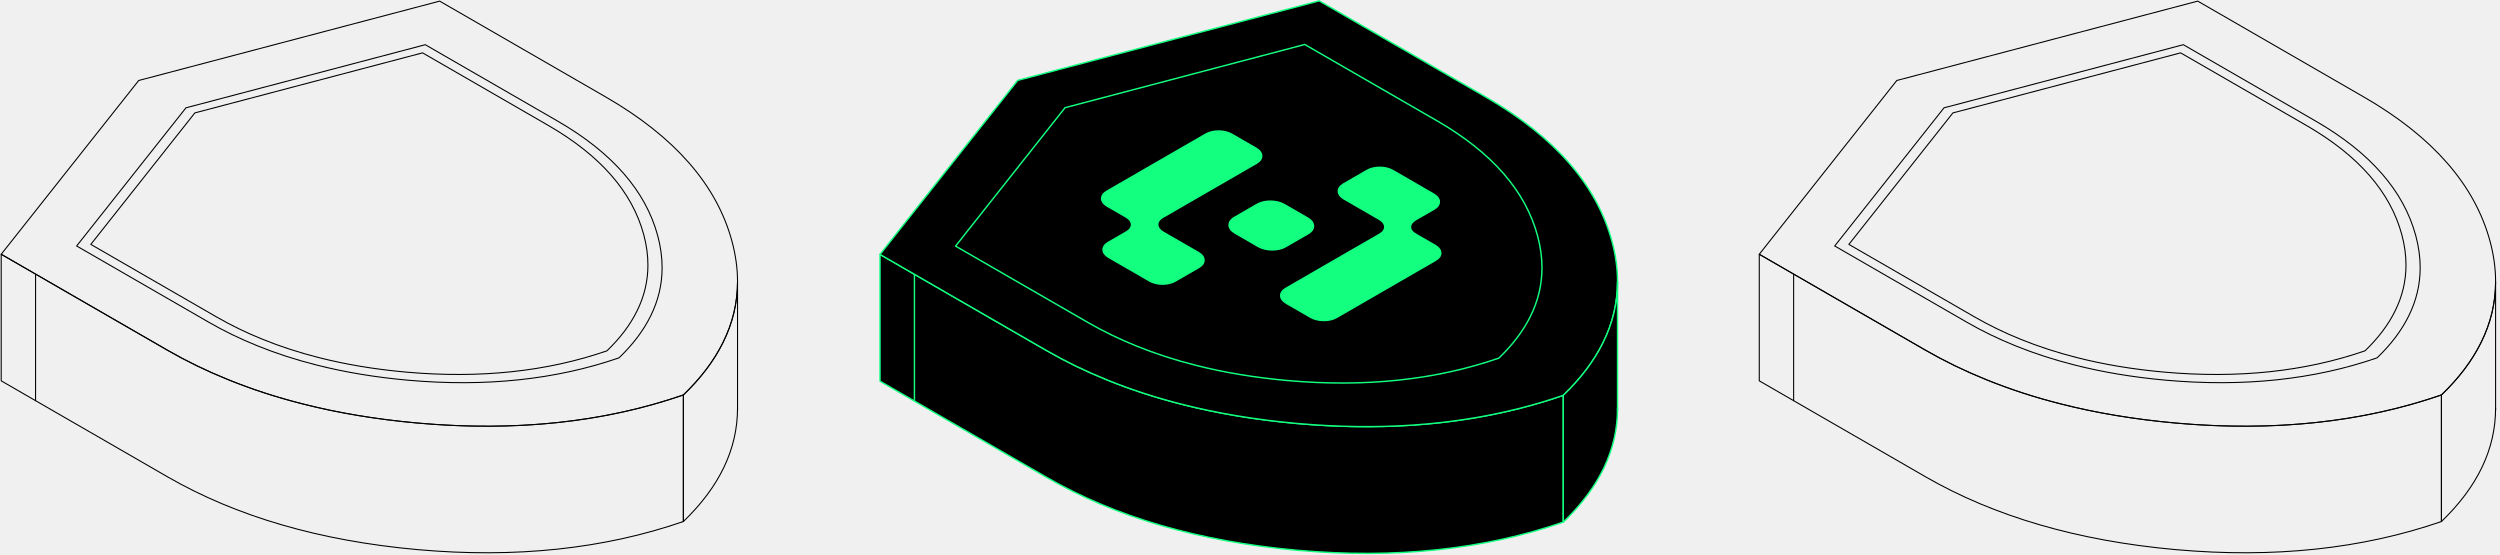
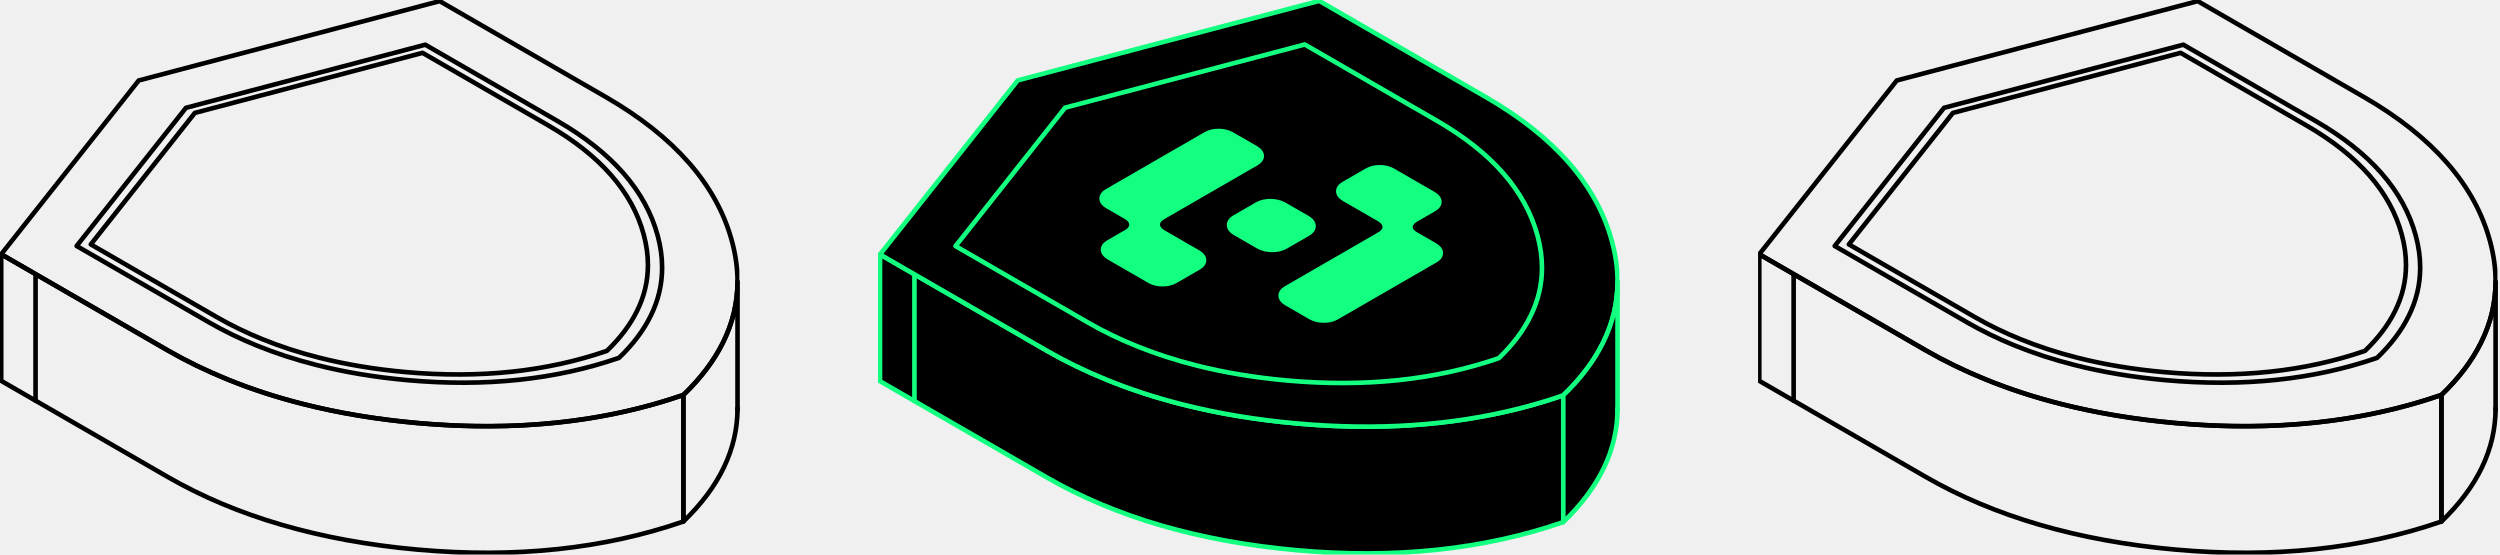
- <svg xmlns="http://www.w3.org/2000/svg" width="541" height="120" viewBox="0 0 541 120" fill="none">
+ <svg xmlns="http://www.w3.org/2000/svg" width="541" height="120" viewBox="0 0 541 120" fill="none" shape-rendering="geometricPrecision">
  <g clip-path="url(#clip0_404_26647)">
-     <path d="M0.26 55.023V82.413L36.209 103.162C51.137 111.776 69.187 117.035 90.36 118.938C111.532 120.828 130.705 118.801 147.879 112.858V85.468C130.705 91.411 111.532 93.438 90.36 91.548C81.54 90.754 73.255 89.385 65.517 87.412C59.834 85.974 54.438 84.221 49.329 82.14C44.714 80.277 40.345 78.154 36.209 75.772L15.133 63.61L0.26 55.023Z" stroke="black" stroke-width="0.232" stroke-linecap="round" stroke-linejoin="round" />
-     <path d="M7.696 59.316L0.26 55.022L30.019 17.416L95.139 0.242L131.088 20.99C146.016 29.604 155.123 40.026 158.41 52.256C159.204 55.214 159.602 58.104 159.602 60.925C159.602 65.499 158.561 69.895 156.465 74.1C154.521 78.044 151.658 81.837 147.879 85.466C144.737 86.554 141.529 87.51 138.254 88.335C123.624 92.021 107.659 93.091 90.359 91.547C81.54 90.753 73.254 89.383 65.517 87.411C59.833 85.973 54.437 84.22 49.329 82.139C44.714 80.276 40.345 78.153 36.209 75.77L15.133 63.609L7.696 59.316ZM7.696 59.316V86.715" stroke="black" stroke-width="0.232" stroke-linecap="round" stroke-linejoin="round" />
-     <path d="M16.584 53.229L28.41 60.057L45.169 69.726C48.457 71.621 51.931 73.309 55.601 74.79C59.662 76.445 63.953 77.839 68.472 78.982C74.624 80.55 81.212 81.639 88.225 82.271C105.06 83.773 120.305 82.162 133.96 77.436C136.965 74.55 139.241 71.534 140.788 68.398C142.454 65.055 143.281 61.559 143.281 57.922C143.281 55.679 142.965 53.381 142.334 51.029C139.72 41.305 132.479 33.019 120.61 26.169L92.025 9.672L40.247 23.327L16.584 53.229Z" stroke="black" stroke-width="0.232" stroke-linecap="round" stroke-linejoin="round" />
-     <path d="M19.651 52.885L30.904 59.382L46.851 68.583C49.98 70.386 53.286 71.992 56.778 73.401C60.642 74.976 64.725 76.302 69.025 77.391C74.88 78.883 81.149 79.919 87.822 80.52C103.841 81.95 118.347 80.416 131.341 75.919C134.201 73.173 136.367 70.303 137.838 67.319C139.423 64.138 140.211 60.812 140.211 57.351C140.211 55.216 139.91 53.03 139.309 50.792C136.822 41.538 129.932 33.653 118.638 27.136L91.438 11.438L42.167 24.431L19.651 52.885Z" stroke="black" stroke-width="0.232" stroke-linecap="round" stroke-linejoin="round" />
-     <path d="M147.879 85.471V112.861C155.698 105.343 159.602 97.167 159.602 88.32V60.93C159.602 65.504 158.561 69.9 156.465 74.104C154.521 78.049 151.658 81.842 147.879 85.471Z" stroke="black" stroke-width="0.232" stroke-linecap="round" stroke-linejoin="round" />
-     <path d="M159.602 88.745V88.32" stroke="black" stroke-width="0.232" stroke-linecap="round" stroke-linejoin="round" />
+     <path d="M0.26 55.023V82.413L36.209 103.162C51.137 111.776 69.187 117.035 90.36 118.938C111.532 120.828 130.705 118.801 147.879 112.858V85.468C130.705 91.411 111.532 93.438 90.36 91.548C81.54 90.754 73.255 89.385 65.517 87.412C59.834 85.974 54.438 84.221 49.329 82.14C44.714 80.277 40.345 78.154 36.209 75.772L15.133 63.61L0.26 55.023Z" stroke="black" stroke-width="1" stroke-linecap="round" stroke-linejoin="round" />
+     <path d="M7.696 59.316L0.26 55.022L30.019 17.416L95.139 0.242L131.088 20.99C146.016 29.604 155.123 40.026 158.41 52.256C159.204 55.214 159.602 58.104 159.602 60.925C159.602 65.499 158.561 69.895 156.465 74.1C154.521 78.044 151.658 81.837 147.879 85.466C144.737 86.554 141.529 87.51 138.254 88.335C123.624 92.021 107.659 93.091 90.359 91.547C81.54 90.753 73.254 89.383 65.517 87.411C59.833 85.973 54.437 84.22 49.329 82.139C44.714 80.276 40.345 78.153 36.209 75.77L15.133 63.609L7.696 59.316ZM7.696 59.316V86.715" stroke="black" stroke-width="1" stroke-linecap="round" stroke-linejoin="round" />
+     <path d="M16.584 53.229L28.41 60.057L45.169 69.726C48.457 71.621 51.931 73.309 55.601 74.79C59.662 76.445 63.953 77.839 68.472 78.982C74.624 80.55 81.212 81.639 88.225 82.271C105.06 83.773 120.305 82.162 133.96 77.436C136.965 74.55 139.241 71.534 140.788 68.398C142.454 65.055 143.281 61.559 143.281 57.922C143.281 55.679 142.965 53.381 142.334 51.029C139.72 41.305 132.479 33.019 120.61 26.169L92.025 9.672L40.247 23.327L16.584 53.229Z" stroke="black" stroke-width="1" stroke-linecap="round" stroke-linejoin="round" />
+     <path d="M19.651 52.885L30.904 59.382L46.851 68.583C49.98 70.386 53.286 71.992 56.778 73.401C60.642 74.976 64.725 76.302 69.025 77.391C74.88 78.883 81.149 79.919 87.822 80.52C103.841 81.95 118.347 80.416 131.341 75.919C134.201 73.173 136.367 70.303 137.838 67.319C139.423 64.138 140.211 60.812 140.211 57.351C140.211 55.216 139.91 53.03 139.309 50.792C136.822 41.538 129.932 33.653 118.638 27.136L91.438 11.438L42.167 24.431L19.651 52.885Z" stroke="black" stroke-width="1" stroke-linecap="round" stroke-linejoin="round" />
+     <path d="M147.879 85.471V112.861C155.698 105.343 159.602 97.167 159.602 88.32V60.93C159.602 65.504 158.561 69.9 156.465 74.104C154.521 78.049 151.658 81.842 147.879 85.471Z" stroke="black" stroke-width="1" stroke-linecap="round" stroke-linejoin="round" />
+     <path d="M159.602 88.745V88.32" stroke="black" stroke-width="1" stroke-linecap="round" stroke-linejoin="round" />
  </g>
  <g clip-path="url(#clip1_404_26647)">
-     <path d="M190.435 55.055V82.489L226.442 103.271C241.394 111.899 259.474 117.167 280.681 119.073C301.888 120.966 321.092 118.936 338.293 112.983V85.548C321.092 91.502 301.888 93.532 280.681 91.639C271.847 90.843 263.548 89.472 255.798 87.496C250.105 86.056 244.7 84.3 239.584 82.215C234.961 80.35 230.585 78.223 226.442 75.837L205.332 63.655L190.435 55.055Z" fill="black" stroke="#12FF80" stroke-width="0.315" stroke-linecap="round" stroke-linejoin="round" />
+     <path d="M190.435 55.055V82.489L226.442 103.271C241.394 111.899 259.474 117.167 280.681 119.073C301.888 120.966 321.092 118.936 338.293 112.983V85.548C321.092 91.502 301.888 93.532 280.681 91.639C271.847 90.843 263.548 89.472 255.798 87.496C250.105 86.056 244.7 84.3 239.584 82.215C234.961 80.35 230.585 78.223 226.442 75.837L205.332 63.655L190.435 55.055Z" fill="black" stroke="#12FF80" stroke-width="1" stroke-linecap="round" stroke-linejoin="round" />
    <path d="M190.435 55.057L197.883 59.357L205.332 63.657L226.443 75.838C230.585 78.225 234.961 80.352 239.584 82.217C244.7 84.302 250.105 86.058 255.798 87.498C263.548 89.474 271.847 90.845 280.681 91.641C298.009 93.187 313.999 92.115 328.653 88.423C331.934 87.597 335.147 86.639 338.294 85.55C342.08 81.915 344.946 78.115 346.894 74.165C348.993 69.954 350.036 65.55 350.036 60.969C350.036 58.143 349.638 55.249 348.842 52.286C345.55 40.036 336.428 29.597 321.476 20.969L285.468 0.188L220.242 17.389L190.435 55.057Z" fill="black" />
-     <path d="M197.883 59.357L190.435 55.057L220.242 17.389L285.468 0.188L321.476 20.969C336.428 29.597 345.55 40.036 348.842 52.286C349.638 55.249 350.036 58.143 350.036 60.969C350.036 65.55 348.993 69.954 346.894 74.165C344.946 78.115 342.08 81.915 338.294 85.55C335.147 86.639 331.934 87.597 328.653 88.423C313.999 92.115 298.009 93.187 280.681 91.641C271.847 90.845 263.548 89.474 255.798 87.498C250.105 86.058 244.7 84.302 239.584 82.217C234.961 80.352 230.585 78.225 226.443 75.838L205.332 63.657L197.883 59.357ZM197.883 59.357V86.8" stroke="#12FF80" stroke-width="0.315" stroke-linecap="round" stroke-linejoin="round" />
-     <path d="M206.781 53.253L218.626 60.092L235.412 69.777C238.706 71.675 242.185 73.365 245.861 74.849C249.929 76.507 254.227 77.903 258.753 79.048C264.916 80.619 271.514 81.709 278.538 82.342C295.401 83.847 310.67 82.233 324.348 77.499C327.358 74.609 329.638 71.588 331.186 68.446C332.855 65.098 333.684 61.597 333.684 57.954C333.684 55.707 333.368 53.406 332.735 51.05C330.117 41.31 322.864 33.01 310.976 26.149L282.345 9.625L230.482 23.302L206.781 53.253Z" stroke="#12FF80" stroke-width="0.315" stroke-linecap="round" stroke-linejoin="round" />
-     <path d="M338.294 85.55V112.985C346.126 105.454 350.036 97.265 350.036 88.403V60.969C350.036 65.55 348.993 69.954 346.894 74.165C344.946 78.115 342.08 81.915 338.294 85.55Z" fill="black" stroke="#12FF80" stroke-width="0.315" stroke-linecap="round" stroke-linejoin="round" />
-     <path d="M350.032 88.824V88.398" stroke="#12FF80" stroke-width="0.315" stroke-linecap="round" stroke-linejoin="round" />
-     <path d="M295.838 36.862L290.738 39.806C289.216 40.686 289.255 42.133 290.826 43.04L298.46 47.448C300.032 48.355 300.071 49.802 298.548 50.681L278.264 62.392C276.741 63.272 276.781 64.719 278.352 65.626L283.613 68.664C285.184 69.571 287.691 69.593 289.214 68.714L310.674 56.324C312.197 55.445 312.141 54.008 310.57 53.1L306.348 50.663C304.777 49.756 304.896 48.4 306.419 47.521L310.359 45.246C311.881 44.367 311.842 42.919 310.271 42.012L301.404 36.893C299.833 35.986 297.359 35.982 295.836 36.861L295.838 36.862ZM251.731 50.259C250.16 49.352 250.121 47.904 251.644 47.025L271.916 35.321C273.439 34.441 273.4 32.994 271.829 32.087L266.567 29.049C264.996 28.142 262.489 28.12 260.966 28.999L239.52 41.381C237.997 42.26 238.036 43.708 239.607 44.615L243.661 46.955C245.232 47.862 245.271 49.31 243.749 50.189L239.823 52.455C238.301 53.334 238.34 54.782 239.911 55.689L248.788 60.814C250.359 61.721 252.808 61.703 254.331 60.824L259.43 57.88C260.953 57.001 260.914 55.554 259.342 54.647L251.731 50.259ZM267.151 47.038C265.554 47.961 265.597 49.479 267.243 50.429L272.297 53.347C273.945 54.299 276.575 54.321 278.17 53.4L283.068 50.572C284.666 49.65 284.622 48.132 282.976 47.181L277.923 44.264C276.275 43.312 273.645 43.289 272.049 44.21L267.151 47.038Z" fill="#12FF80" stroke="#12FF80" stroke-width="0.315" stroke-linecap="round" stroke-linejoin="round" />
+     <path d="M197.883 59.357L190.435 55.057L220.242 17.389L285.468 0.188L321.476 20.969C336.428 29.597 345.55 40.036 348.842 52.286C349.638 55.249 350.036 58.143 350.036 60.969C350.036 65.55 348.993 69.954 346.894 74.165C344.946 78.115 342.08 81.915 338.294 85.55C335.147 86.639 331.934 87.597 328.653 88.423C313.999 92.115 298.009 93.187 280.681 91.641C271.847 90.845 263.548 89.474 255.798 87.498C250.105 86.058 244.7 84.302 239.584 82.217C234.961 80.352 230.585 78.225 226.443 75.838L205.332 63.657L197.883 59.357ZM197.883 59.357V86.8" stroke="#12FF80" stroke-width="1" stroke-linecap="round" stroke-linejoin="round" />
+     <path d="M206.781 53.253L218.626 60.092L235.412 69.777C238.706 71.675 242.185 73.365 245.861 74.849C249.929 76.507 254.227 77.903 258.753 79.048C264.916 80.619 271.514 81.709 278.538 82.342C295.401 83.847 310.67 82.233 324.348 77.499C327.358 74.609 329.638 71.588 331.186 68.446C332.855 65.098 333.684 61.597 333.684 57.954C333.684 55.707 333.368 53.406 332.735 51.05C330.117 41.31 322.864 33.01 310.976 26.149L282.345 9.625L230.482 23.302L206.781 53.253Z" stroke="#12FF80" stroke-width="1" stroke-linecap="round" stroke-linejoin="round" />
+     <path d="M338.294 85.55V112.985C346.126 105.454 350.036 97.265 350.036 88.403V60.969C350.036 65.55 348.993 69.954 346.894 74.165C344.946 78.115 342.08 81.915 338.294 85.55Z" fill="black" stroke="#12FF80" stroke-width="1" stroke-linecap="round" stroke-linejoin="round" />
+     <path d="M350.032 88.824V88.398" stroke="#12FF80" stroke-width="1" stroke-linecap="round" stroke-linejoin="round" />
+     <path d="M295.838 36.862L290.738 39.806C289.216 40.686 289.255 42.133 290.826 43.04L298.46 47.448C300.032 48.355 300.071 49.802 298.548 50.681L278.264 62.392C276.741 63.272 276.781 64.719 278.352 65.626L283.613 68.664C285.184 69.571 287.691 69.593 289.214 68.714L310.674 56.324C312.197 55.445 312.141 54.008 310.57 53.1L306.348 50.663C304.777 49.756 304.896 48.4 306.419 47.521L310.359 45.246C311.881 44.367 311.842 42.919 310.271 42.012L301.404 36.893C299.833 35.986 297.359 35.982 295.836 36.861L295.838 36.862ZM251.731 50.259C250.16 49.352 250.121 47.904 251.644 47.025L271.916 35.321C273.439 34.441 273.4 32.994 271.829 32.087L266.567 29.049C264.996 28.142 262.489 28.12 260.966 28.999L239.52 41.381C237.997 42.26 238.036 43.708 239.607 44.615L243.661 46.955C245.232 47.862 245.271 49.31 243.749 50.189L239.823 52.455C238.301 53.334 238.34 54.782 239.911 55.689L248.788 60.814C250.359 61.721 252.808 61.703 254.331 60.824L259.43 57.88C260.953 57.001 260.914 55.554 259.342 54.647L251.731 50.259ZM267.151 47.038C265.554 47.961 265.597 49.479 267.243 50.429L272.297 53.347C273.945 54.299 276.575 54.321 278.17 53.4L283.068 50.572C284.666 49.65 284.622 48.132 282.976 47.181L277.923 44.264C276.275 43.312 273.645 43.289 272.049 44.21L267.151 47.038Z" fill="#12FF80" stroke="#12FF80" stroke-width="1" stroke-linecap="round" stroke-linejoin="round" />
  </g>
  <g clip-path="url(#clip2_404_26647)">
-     <path d="M380.706 55.023V82.413L416.655 103.162C431.583 111.776 449.633 117.035 470.806 118.938C491.978 120.828 511.151 118.801 528.325 112.858V85.468C511.151 91.411 491.978 93.438 470.806 91.548C461.986 90.754 453.701 89.385 445.963 87.412C440.279 85.974 434.883 84.221 429.775 82.14C425.16 80.277 420.791 78.154 416.655 75.772L395.579 63.61L380.706 55.023Z" stroke="black" stroke-width="0.232" stroke-linecap="round" stroke-linejoin="round" />
-     <path d="M388.142 59.316L380.706 55.022L410.465 17.416L475.585 0.242L511.534 20.99C526.462 29.604 535.569 40.026 538.856 52.256C539.65 55.214 540.047 58.104 540.047 60.925C540.047 65.499 539.006 69.895 536.911 74.1C534.966 78.044 532.104 81.837 528.324 85.466C525.183 86.554 521.975 87.51 518.7 88.335C504.07 92.021 488.105 93.091 470.805 91.547C461.986 90.753 453.7 89.383 445.962 87.411C440.279 85.973 434.883 84.22 429.775 82.139C425.16 80.276 420.791 78.153 416.655 75.77L395.578 63.609L388.142 59.316ZM388.142 59.316V86.715" stroke="black" stroke-width="0.232" stroke-linecap="round" stroke-linejoin="round" />
-     <path d="M397.03 53.229L408.856 60.057L425.614 69.726C428.903 71.621 432.377 73.309 436.046 74.79C440.108 76.445 444.399 77.839 448.918 78.982C455.07 80.55 461.658 81.639 468.671 82.271C485.506 83.773 500.751 82.162 514.406 77.436C517.411 74.55 519.687 71.534 521.233 68.398C522.899 65.055 523.727 61.559 523.727 57.922C523.727 55.679 523.411 53.381 522.78 51.029C520.166 41.305 512.925 33.019 501.056 26.169L472.471 9.672L420.692 23.327L397.03 53.229Z" stroke="black" stroke-width="0.232" stroke-linecap="round" stroke-linejoin="round" />
-     <path d="M400.097 52.885L411.35 59.382L427.297 68.583C430.426 70.386 433.731 71.992 437.223 73.401C441.088 74.976 445.171 76.302 449.471 77.391C455.326 78.883 461.594 79.919 468.267 80.52C484.287 81.95 498.793 80.416 511.787 75.919C514.647 73.173 516.812 70.303 518.284 67.319C519.869 64.138 520.657 60.812 520.657 57.351C520.657 55.216 520.356 53.03 519.755 50.792C517.268 41.538 510.378 33.653 499.083 27.136L471.884 11.438L422.613 24.431L400.097 52.885Z" stroke="black" stroke-width="0.232" stroke-linecap="round" stroke-linejoin="round" />
-     <path d="M528.324 85.471V112.861C536.144 105.343 540.047 97.167 540.047 88.32V60.93C540.047 65.504 539.006 69.9 536.911 74.104C534.966 78.049 532.104 81.842 528.324 85.471Z" stroke="black" stroke-width="0.232" stroke-linecap="round" stroke-linejoin="round" />
-     <path d="M540.047 88.745V88.32" stroke="black" stroke-width="0.232" stroke-linecap="round" stroke-linejoin="round" />
+     <path d="M380.706 55.023V82.413L416.655 103.162C431.583 111.776 449.633 117.035 470.806 118.938C491.978 120.828 511.151 118.801 528.325 112.858V85.468C511.151 91.411 491.978 93.438 470.806 91.548C461.986 90.754 453.701 89.385 445.963 87.412C440.279 85.974 434.883 84.221 429.775 82.14C425.16 80.277 420.791 78.154 416.655 75.772L395.579 63.61L380.706 55.023Z" stroke="black" stroke-width="1" stroke-linecap="round" stroke-linejoin="round" />
+     <path d="M388.142 59.316L380.706 55.022L410.465 17.416L475.585 0.242L511.534 20.99C526.462 29.604 535.569 40.026 538.856 52.256C539.65 55.214 540.047 58.104 540.047 60.925C540.047 65.499 539.006 69.895 536.911 74.1C534.966 78.044 532.104 81.837 528.324 85.466C525.183 86.554 521.975 87.51 518.7 88.335C504.07 92.021 488.105 93.091 470.805 91.547C461.986 90.753 453.7 89.383 445.962 87.411C440.279 85.973 434.883 84.22 429.775 82.139C425.16 80.276 420.791 78.153 416.655 75.77L395.578 63.609L388.142 59.316ZM388.142 59.316V86.715" stroke="black" stroke-width="1" stroke-linecap="round" stroke-linejoin="round" />
+     <path d="M397.03 53.229L408.856 60.057L425.614 69.726C428.903 71.621 432.377 73.309 436.046 74.79C440.108 76.445 444.399 77.839 448.918 78.982C455.07 80.55 461.658 81.639 468.671 82.271C485.506 83.773 500.751 82.162 514.406 77.436C517.411 74.55 519.687 71.534 521.233 68.398C522.899 65.055 523.727 61.559 523.727 57.922C523.727 55.679 523.411 53.381 522.78 51.029C520.166 41.305 512.925 33.019 501.056 26.169L472.471 9.672L420.692 23.327L397.03 53.229Z" stroke="black" stroke-width="1" stroke-linecap="round" stroke-linejoin="round" />
+     <path d="M400.097 52.885L411.35 59.382L427.297 68.583C430.426 70.386 433.731 71.992 437.223 73.401C441.088 74.976 445.171 76.302 449.471 77.391C455.326 78.883 461.594 79.919 468.267 80.52C484.287 81.95 498.793 80.416 511.787 75.919C514.647 73.173 516.812 70.303 518.284 67.319C519.869 64.138 520.657 60.812 520.657 57.351C520.657 55.216 520.356 53.03 519.755 50.792C517.268 41.538 510.378 33.653 499.083 27.136L471.884 11.438L422.613 24.431L400.097 52.885Z" stroke="black" stroke-width="1" stroke-linecap="round" stroke-linejoin="round" />
+     <path d="M528.324 85.471V112.861C536.144 105.343 540.047 97.167 540.047 88.32V60.93C540.047 65.504 539.006 69.9 536.911 74.104C534.966 78.049 532.104 81.842 528.324 85.471Z" stroke="black" stroke-width="1" stroke-linecap="round" stroke-linejoin="round" />
+     <path d="M540.047 88.745V88.32" stroke="black" stroke-width="1" stroke-linecap="round" stroke-linejoin="round" />
  </g>
  <defs>
    <clipPath id="clip0_404_26647">
      <rect width="160" height="120" fill="white" transform="matrix(-1 0 0 1 160 0)" />
    </clipPath>
    <clipPath id="clip1_404_26647">
      <rect width="160.446" height="120" fill="white" transform="matrix(-1 0 0 1 350.446 0)" />
    </clipPath>
    <clipPath id="clip2_404_26647">
      <rect width="160" height="120" fill="white" transform="matrix(-1 0 0 1 540.446 0)" />
    </clipPath>
  </defs>
</svg>
